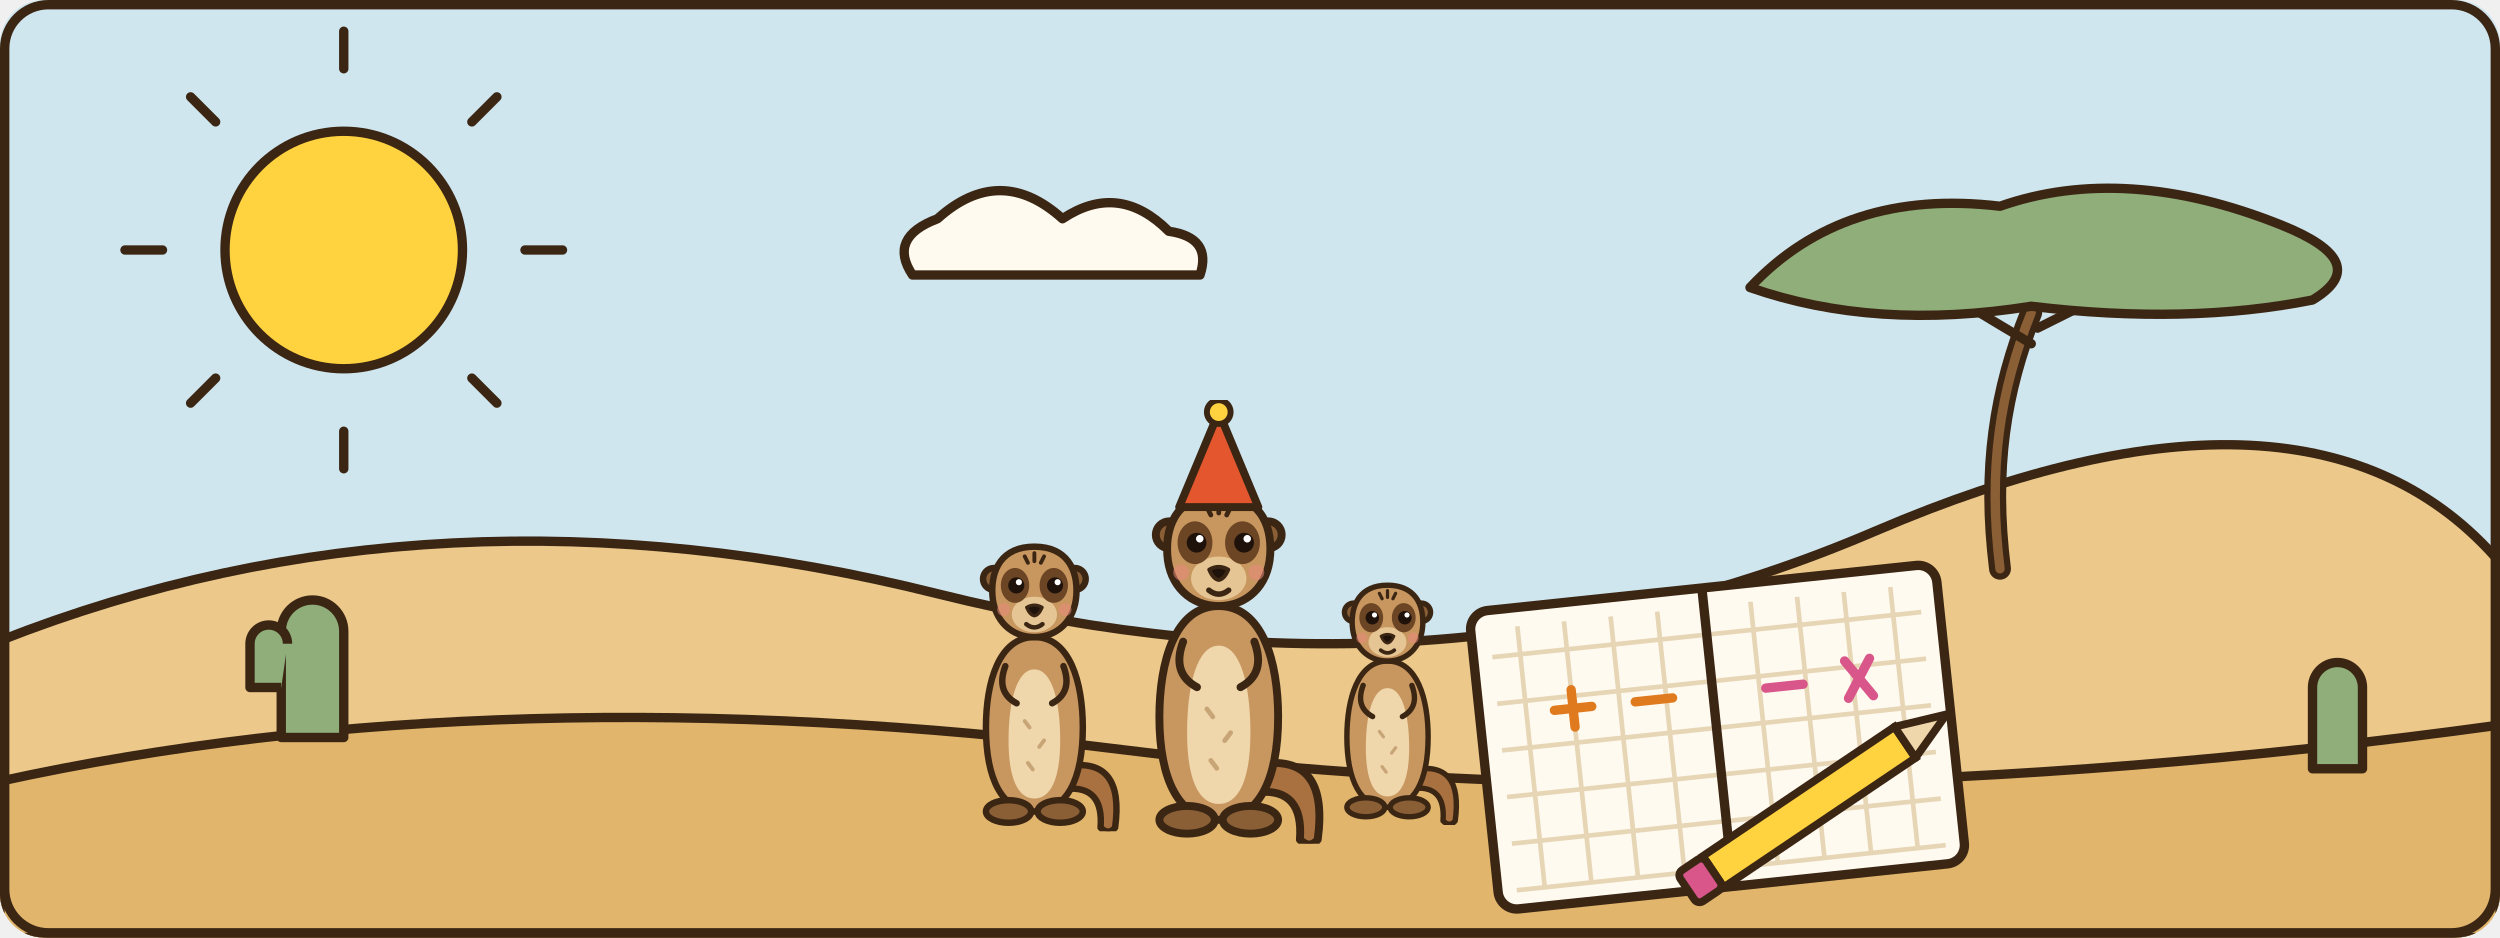
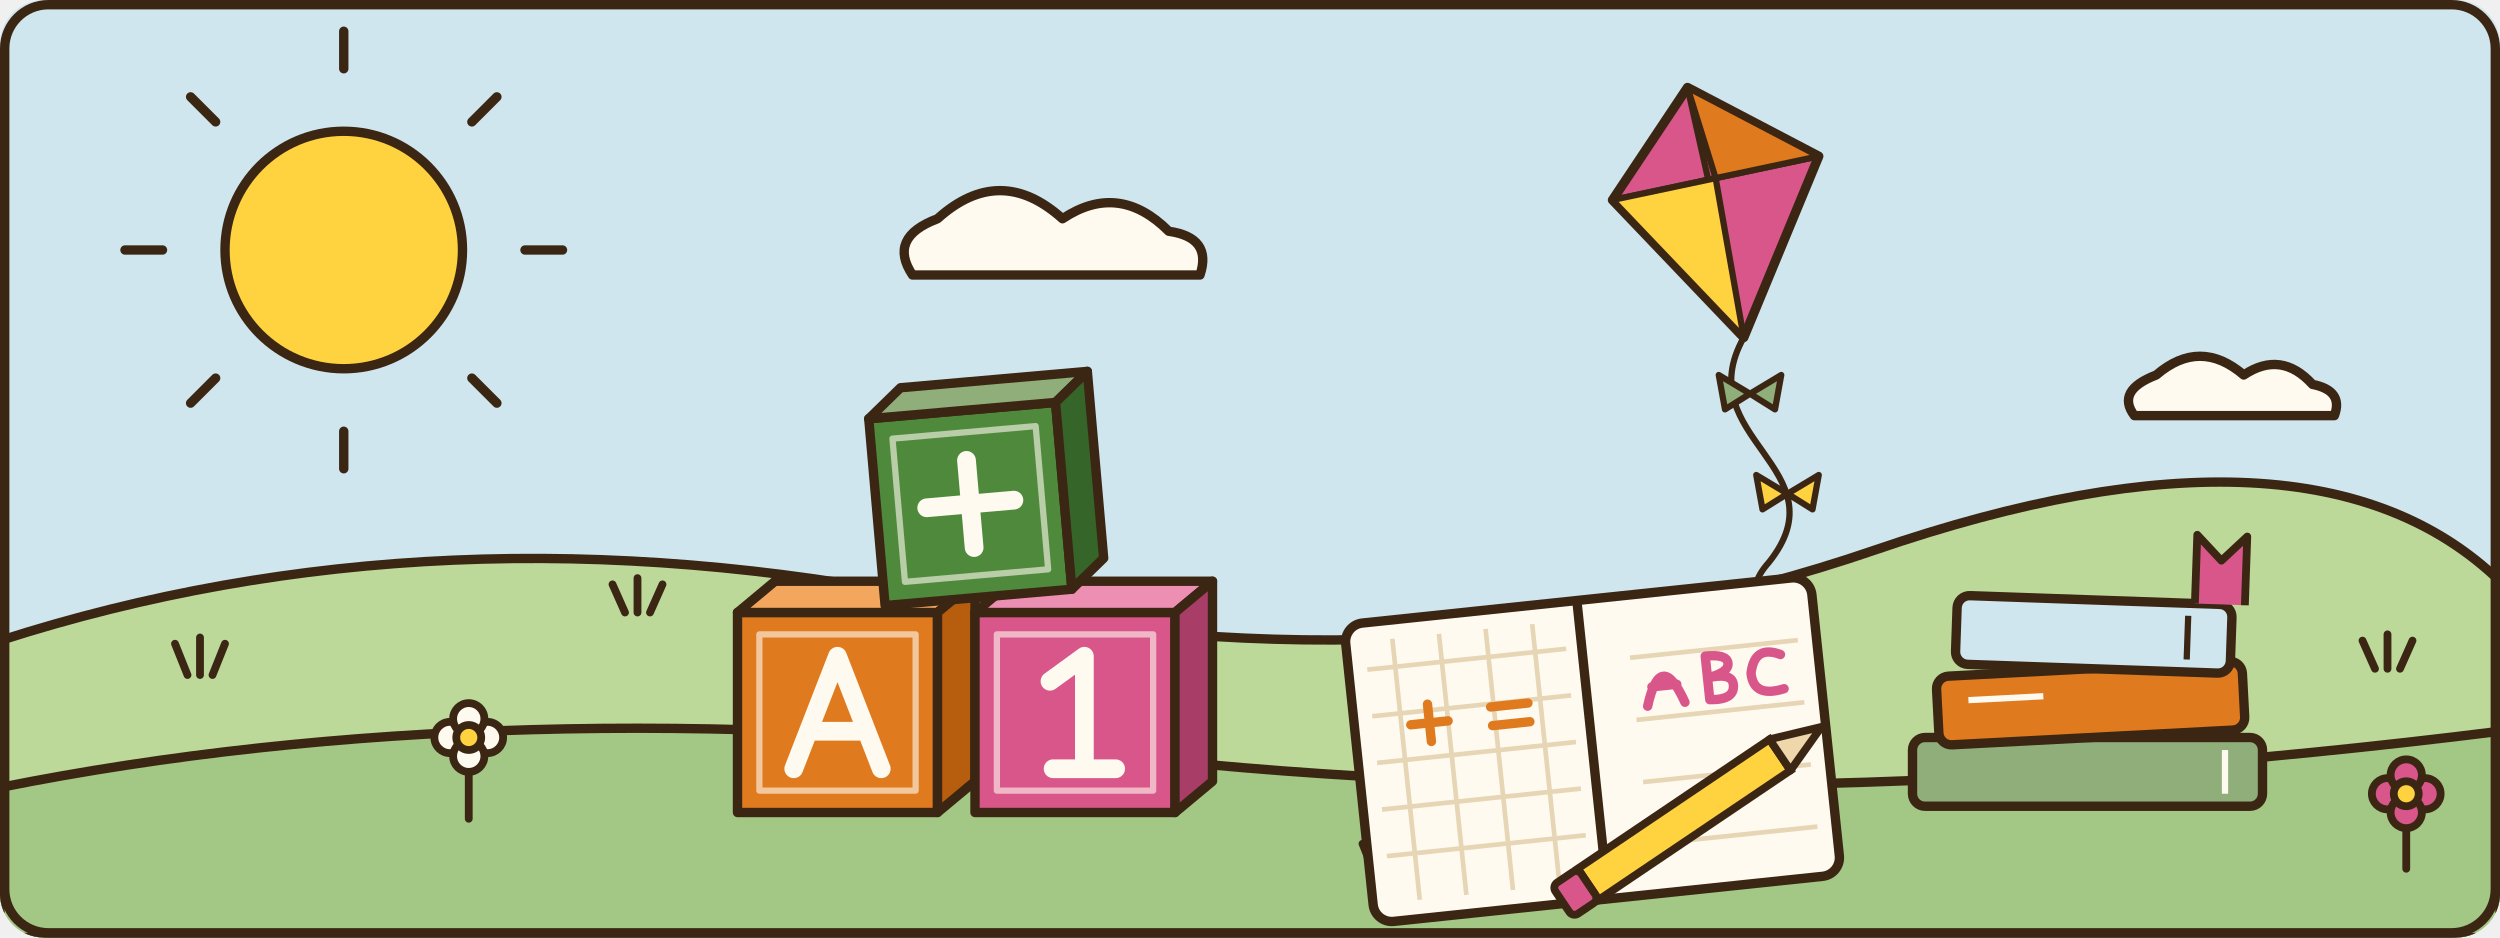
- <svg xmlns="http://www.w3.org/2000/svg" viewBox="0 0 800 300" role="img" aria-label="Erdmännchen in der Savanne mit Rechenheft">
+ <svg xmlns="http://www.w3.org/2000/svg" viewBox="0 0 800 300" role="img" aria-label="Bauklötze, Bücher und ein Schulheft auf einer Frühlingswiese">
  <defs>
-     <symbol id="mk" viewBox="0 -12 60 112">
-       <g stroke="#3b2614" stroke-width="2" stroke-linejoin="round" stroke-linecap="round">
-         <path d="M40 80 Q58 77 55 99 Q53 101.5 50.5 99 Q51.5 86 40 87 Z" fill="#a8713f" />
-         <path d="M30 40 C19 40 15 54 15 68 C15 84 20 94 30 94 C40 94 45 84 45 68 C45 54 41 40 30 40 Z" fill="#c8965f" />
-         <path d="M30 50 C24.5 50 22 60 22 72 C22 84 25 90 30 90 C35 90 38 84 38 72 C38 60 35.5 50 30 50 Z" fill="#efd6ab" stroke="none" />
-         <path d="M27 66 l1.5 2 M33 72 l-1.5 2 M28 79 l1.5 2" stroke="#c8a576" stroke-width="1.2" />
-         <path d="M21 49 Q18 57 24.5 60.5" fill="none" />
-         <path d="M39 49 Q42 57 35.5 60.5" fill="none" />
-         <ellipse cx="22" cy="94" rx="7" ry="3.5" fill="#8a5f36" />
-         <ellipse cx="38" cy="94" rx="7" ry="3.5" fill="#8a5f36" />
-         <circle cx="17.5" cy="22" r="3.4" fill="#8a5f36" />
-         <circle cx="42.5" cy="22" r="3.4" fill="#8a5f36" />
-         <path d="M30 12 C20 12 16.5 19 17 27 C17.5 35 23 40 30 40 C37 40 42.5 35 43 27 C43.5 19 40 12 30 12 Z" fill="#c8965f" />
-         <path d="M27 15 l1 2 M30 14 v2.5 M33 15 l-1 2" stroke-width="1.2" />
-         <ellipse cx="30" cy="33" rx="7" ry="5.5" fill="#e6c594" stroke="none" />
-         <ellipse cx="24" cy="24" rx="4.4" ry="5.4" fill="#6b4524" stroke="none" />
-         <ellipse cx="36" cy="24" rx="4.4" ry="5.4" fill="#6b4524" stroke="none" />
-         <circle cx="24.4" cy="24" r="2.5" fill="#1e120a" stroke="none" />
-         <circle cx="36.4" cy="24" r="2.5" fill="#1e120a" stroke="none" />
-         <circle cx="25.2" cy="23" r=".95" fill="#fff" stroke="none" />
-         <circle cx="37.2" cy="23" r=".95" fill="#fff" stroke="none" />
-         <circle cx="20.5" cy="31.5" r="2" fill="#e98a7a" opacity=".55" stroke="none" />
-         <circle cx="39.5" cy="31.5" r="2" fill="#e98a7a" opacity=".55" stroke="none" />
-         <path d="M27.6 30.8 Q30 29.4 32.4 30.8 Q31.4 33.2 30 33.4 Q28.6 33.2 27.6 30.8 Z" fill="#1e120a" stroke-width="1" />
-         <path d="M27.5 36 Q30 38 32.5 36" fill="none" stroke-width="1.4" />
-       </g>
-     </symbol>
-     <symbol id="mkhat" viewBox="0 -12 60 112">
-       <g stroke="#3b2614" stroke-width="2" stroke-linejoin="round" stroke-linecap="round">
-         <path d="M40 80 Q58 77 55 99 Q53 101.5 50.5 99 Q51.5 86 40 87 Z" fill="#a8713f" />
-         <path d="M30 40 C19 40 15 54 15 68 C15 84 20 94 30 94 C40 94 45 84 45 68 C45 54 41 40 30 40 Z" fill="#c8965f" />
-         <path d="M30 50 C24.5 50 22 60 22 72 C22 84 25 90 30 90 C35 90 38 84 38 72 C38 60 35.5 50 30 50 Z" fill="#efd6ab" stroke="none" />
-         <path d="M27 66 l1.5 2 M33 72 l-1.5 2 M28 79 l1.5 2" stroke="#c8a576" stroke-width="1.2" />
-         <path d="M21 49 Q18 57 24.5 60.5" fill="none" />
-         <path d="M39 49 Q42 57 35.5 60.5" fill="none" />
-         <ellipse cx="22" cy="94" rx="7" ry="3.5" fill="#8a5f36" />
-         <ellipse cx="38" cy="94" rx="7" ry="3.5" fill="#8a5f36" />
-         <circle cx="17.5" cy="22" r="3.4" fill="#8a5f36" />
-         <circle cx="42.5" cy="22" r="3.4" fill="#8a5f36" />
-         <path d="M30 12 C20 12 16.5 19 17 27 C17.5 35 23 40 30 40 C37 40 42.5 35 43 27 C43.5 19 40 12 30 12 Z" fill="#c8965f" />
-         <path d="M27 15 l1 2 M30 14 v2.5 M33 15 l-1 2" stroke-width="1.2" />
-         <ellipse cx="30" cy="33" rx="7" ry="5.5" fill="#e6c594" stroke="none" />
-         <ellipse cx="24" cy="24" rx="4.4" ry="5.4" fill="#6b4524" stroke="none" />
-         <ellipse cx="36" cy="24" rx="4.4" ry="5.4" fill="#6b4524" stroke="none" />
-         <circle cx="24.4" cy="24" r="2.5" fill="#1e120a" stroke="none" />
-         <circle cx="36.4" cy="24" r="2.5" fill="#1e120a" stroke="none" />
-         <circle cx="25.2" cy="23" r=".95" fill="#fff" stroke="none" />
-         <circle cx="37.2" cy="23" r=".95" fill="#fff" stroke="none" />
-         <circle cx="20.5" cy="31.5" r="2" fill="#e98a7a" opacity=".55" stroke="none" />
-         <circle cx="39.5" cy="31.5" r="2" fill="#e98a7a" opacity=".55" stroke="none" />
-         <path d="M27.6 30.8 Q30 29.4 32.4 30.8 Q31.4 33.2 30 33.4 Q28.6 33.2 27.6 30.8 Z" fill="#1e120a" stroke-width="1" />
-         <path d="M27.5 36 Q30 38 32.5 36" fill="none" stroke-width="1.4" />
-       </g>
-       <path d="M20 15 L30 -9 L40 15 Z" fill="#e4572e" stroke="#3b2614" stroke-width="2" stroke-linejoin="round" />
-       <circle cx="30" cy="-9" r="3" fill="#ffd23f" stroke="#3b2614" stroke-width="1.5" />
-     </symbol>
    <clipPath id="c">
      <rect x="0" y="0" width="800" height="300" rx="14" />
    </clipPath>
  </defs>
  <g clip-path="url(#c)">
    <rect width="800" height="300" fill="#cfe6ef" />
    <circle cx="110" cy="80" r="38" fill="#ffd23f" stroke="#3b2614" stroke-width="3" />
    <g stroke="#3b2614" stroke-width="3" stroke-linecap="round">
      <path d="M110 22 v-12 M110 150 v-12 M52 80 h-12 M180 80 h-12 M69 39 l-8 -8 M159 129 l-8 -8 M151 39 l8 -8 M61 129 l8 -8" />
    </g>
    <path d="M300 70 q20 -18 40 0 q18 -12 34 4 q14 2 10 14 h-92 q-8 -12 8 -18 z" fill="#fffaf0" stroke="#3b2614" stroke-width="3" stroke-linejoin="round" />
-     <path d="M0 205 Q140 150 300 190 T600 170 T800 180 V300 H0 Z" fill="#ecc98a" stroke="#3b2614" stroke-width="3" />
+     <path d="M690 120 q14 -12 28 0 q12 -8 22 3 q10 2 7 10 h-64 q-6 -8 7 -13 z" fill="#fffaf0" stroke="#3b2614" stroke-width="3" stroke-linejoin="round" />
+     <path d="M558 108 C540 140 590 150 566 180 C548 200 590 210 572 232" fill="none" stroke="#3b2614" stroke-width="2" stroke-dasharray="1 0" />
    <g stroke="#3b2614" stroke-width="3" stroke-linejoin="round" stroke-linecap="round">
-       <path d="M640 182 C636 150 640 125 650 100" fill="none" stroke-width="7" />
-       <path d="M640 182 C636 150 640 125 650 100" fill="none" stroke="#8a5f36" stroke-width="3" />
-       <path d="M650 110 L620 92 M652 105 L690 86" fill="none" stroke-width="3" />
-       <path d="M560 92 Q590 60 640 66 Q680 52 730 72 Q760 84 740 96 Q700 104 650 98 Q600 106 560 92 Z" fill="#8fae7a" />
+       <path d="M540 28 L582 50 L558 108 L516 64 Z" fill="#d9568a" />
+       <path d="M540 28 L558 108 M582 50 L516 64" fill="none" stroke-width="2" />
+       <path d="M540 28 L582 50 L549 57 Z" fill="#e07a1f" stroke-width="2" />
+       <path d="M516 64 L549 57 L558 108 Z" fill="#ffd23f" stroke-width="2" />
    </g>
-     <path d="M0 250 Q160 215 360 240 T800 232 V300 H0 Z" fill="#e2b56c" stroke="#3b2614" stroke-width="3" />
-     <g stroke="#3b2614" stroke-width="3" stroke-linejoin="round">
-       <path d="M90 236 v-34 a10 10 0 0 1 20 0 v34 z" fill="#8fae7a" />
-       <path d="M90 220 h-10 v-14 a6 6 0 0 1 12 0" fill="#8fae7a" />
-       <path d="M740 246 v-26 a8 8 0 0 1 16 0 v26 z" fill="#8fae7a" />
+     <g stroke="#3b2614" stroke-width="2" stroke-linejoin="round">
+       <path d="M560 126 l-10 -6 l2 11 z M560 126 l10 -6 l-2 11 z" fill="#8fae7a" />
+       <path d="M572 158 l-10 -6 l2 11 z M572 158 l10 -6 l-2 11 z" fill="#ffd23f" />
    </g>
-     <g transform="translate(470 196) rotate(-6)">
+     <path d="M0 205 Q140 160 300 192 T600 176 T800 186 V300 H0 Z" fill="#bcd99a" stroke="#3b2614" stroke-width="3" />
+     <path d="M0 252 Q160 220 360 242 T800 234 V300 H0 Z" fill="#a3c784" stroke="#3b2614" stroke-width="3" />
+     <g stroke="#3b2614" stroke-width="2.5" stroke-linecap="round" fill="none">
+       <path d="M60 216 l-4 -10 M64 216 v-12 M68 216 l4 -10" />
+       <path d="M200 196 l-4 -9 M204 196 v-11 M208 196 l4 -9" />
+       <path d="M760 214 l-4 -9 M764 214 v-11 M768 214 l4 -9" />
+       <path d="M440 280 l-4 -10 M444 280 v-12 M448 280 l4 -10" />
+     </g>
+     <g stroke="#3b2614" stroke-width="2.5">
+       <path d="M150 262 v-22 M770 278 v-20" stroke-linecap="round" />
+       <g fill="#fffaf0">
+         <circle cx="144" cy="236" r="5" />
+         <circle cx="156" cy="236" r="5" />
+         <circle cx="150" cy="230" r="5" />
+         <circle cx="150" cy="242" r="5" />
+       </g>
+       <circle cx="150" cy="236" r="4" fill="#ffd23f" />
+       <g fill="#d9568a">
+         <circle cx="764" cy="254" r="5" />
+         <circle cx="776" cy="254" r="5" />
+         <circle cx="770" cy="248" r="5" />
+         <circle cx="770" cy="260" r="5" />
+       </g>
+       <circle cx="770" cy="254" r="4" fill="#ffd23f" />
+     </g>
+     <g stroke="#3b2614" stroke-width="3" stroke-linejoin="round" stroke-linecap="round">
+       <g transform="translate(236 196)">
+         <path d="M0 0 h64 v64 h-64 z" fill="#e07a1f" />
+         <path d="M0 0 l12 -10 h64 l-12 10 z" fill="#f2a65e" />
+         <path d="M64 0 l12 -10 v64 l-12 10 z" fill="#b65d0e" />
+         <path d="M7 7 h50 v50 h-50 z" fill="none" stroke="#fffaf0" stroke-width="2" opacity=".6" />
+         <path d="M18 50 L32 14 L46 50 M23 38 h18" fill="none" stroke="#fffaf0" stroke-width="6" />
+       </g>
+       <g transform="translate(312 196)">
+         <path d="M0 0 h64 v64 h-64 z" fill="#d9568a" />
+         <path d="M0 0 l12 -10 h64 l-12 10 z" fill="#ec8fb2" />
+         <path d="M64 0 l12 -10 v64 l-12 10 z" fill="#a83d68" />
+         <path d="M7 7 h50 v50 h-50 z" fill="none" stroke="#fffaf0" stroke-width="2" opacity=".6" />
+         <path d="M24 22 L35 14 V50 M25 50 h20" fill="none" stroke="#fffaf0" stroke-width="6" />
+       </g>
+       <g transform="translate(278 134) rotate(-5)">
+         <path d="M0 0 h60 v60 h-60 z" fill="#4f8a3c" />
+         <path d="M0 0 l11 -9 h60 l-11 9 z" fill="#8fae7a" />
+         <path d="M60 0 l11 -9 v60 l-11 9 z" fill="#36652a" />
+         <path d="M7 7 h46 v46 h-46 z" fill="none" stroke="#fffaf0" stroke-width="2" opacity=".6" />
+         <path d="M30 16 v28 M16 30 h28" fill="none" stroke="#fffaf0" stroke-width="6" />
+       </g>
+     </g>
+     <g transform="translate(430 200) rotate(-6)">
      <rect x="0" y="0" width="150" height="96" rx="6" fill="#fffaf0" stroke="#3b2614" stroke-width="3" />
      <g stroke="#e7d6b6" stroke-width="1.5">
        <path d="M15 6 V90" />
        <path d="M30 6 V90" />
        <path d="M45 6 V90" />
        <path d="M60 6 V90" />
-         <path d="M75 6 V90" />
-         <path d="M90 6 V90" />
-         <path d="M105 6 V90" />
-         <path d="M120 6 V90" />
-         <path d="M135 6 V90" />
-         <path d="M6 15 H144" />
-         <path d="M6 30 H144" />
-         <path d="M6 45 H144" />
-         <path d="M6 60 H144" />
-         <path d="M6 75 H144" />
-         <path d="M6 90 H144" />
+         <path d="M90 20 H144" />
+         <path d="M90 40 H144" />
+         <path d="M90 60 H144" />
+         <path d="M90 80 H144" />
+         <path d="M6 15 H70" />
+         <path d="M6 30 H70" />
+         <path d="M6 45 H70" />
+         <path d="M6 60 H70" />
+         <path d="M6 75 H70" />
      </g>
      <path d="M75 0 V96" stroke="#3b2614" stroke-width="3" />
-       <path d="M24 34 h12 M30 28 v12 M50 34 h12" stroke="#e07a1f" stroke-width="3" stroke-linecap="round" />
-       <path d="M92 34 h12 M118 28 l8 12 M126 28 l-8 12" stroke="#d9568a" stroke-width="3" stroke-linecap="round" />
+       <path d="M18 34 h12 M24 28 v12 M44 31 h12 M44 37 h12" stroke="#e07a1f" stroke-width="3" stroke-linecap="round" />
+       <path d="M94 36 q6 -18 12 0 M96 30 h8 M114 22 v14 q8 1 8 -4 q0 -4 -8 -3 q7 -1 7 -4 q0 -3 -7 -3 M138 24 q-8 -4 -10 5 q0 8 10 6" fill="none" stroke="#d9568a" stroke-width="3" stroke-linecap="round" stroke-linejoin="round" />
      <g transform="translate(108 70) rotate(-28)">
        <rect x="-44" y="-6" width="74" height="12" fill="#ffd23f" stroke="#3b2614" stroke-width="2.5" />
        <path d="M30 -6 L46 0 L30 6 Z" fill="#efd6ab" stroke="#3b2614" stroke-width="2.5" stroke-linejoin="round" />
        <rect x="-54" y="-6" width="10" height="12" rx="2" fill="#d9568a" stroke="#3b2614" stroke-width="2.5" />
      </g>
    </g>
-     <use href="#mk" x="300" y="150" width="62" height="116" />
-     <use href="#mkhat" x="352" y="128" width="76" height="142" />
-     <use href="#mk" x="418" y="166" width="52" height="98" />
+     <g stroke="#3b2614" stroke-width="3" stroke-linejoin="round">
+       <rect x="612" y="236" width="112" height="22" rx="4" fill="#8fae7a" />
+       <path d="M712 240 v14" stroke="#fffaf0" stroke-width="2" />
+       <rect x="620" y="214" width="98" height="22" rx="4" fill="#e07a1f" transform="rotate(-3 669 225)" />
+       <path d="M630 222 h24" stroke="#fffaf0" stroke-width="2" transform="rotate(-3 669 225)" />
+       <rect x="626" y="192" width="88" height="22" rx="4" fill="#cfe6ef" transform="rotate(2 670 203)" />
+       <path d="M700 196 v14" stroke="#3b2614" stroke-width="2" transform="rotate(2 670 203)" />
+       <path d="M702 192 l0 -22 l8 8 l8 -8 v22" fill="#d9568a" stroke-width="2.5" transform="rotate(2 670 203)" />
+     </g>
  </g>
  <rect x="1.5" y="1.5" width="797" height="297" rx="14" fill="none" stroke="#3b2614" stroke-width="3" />
</svg>
